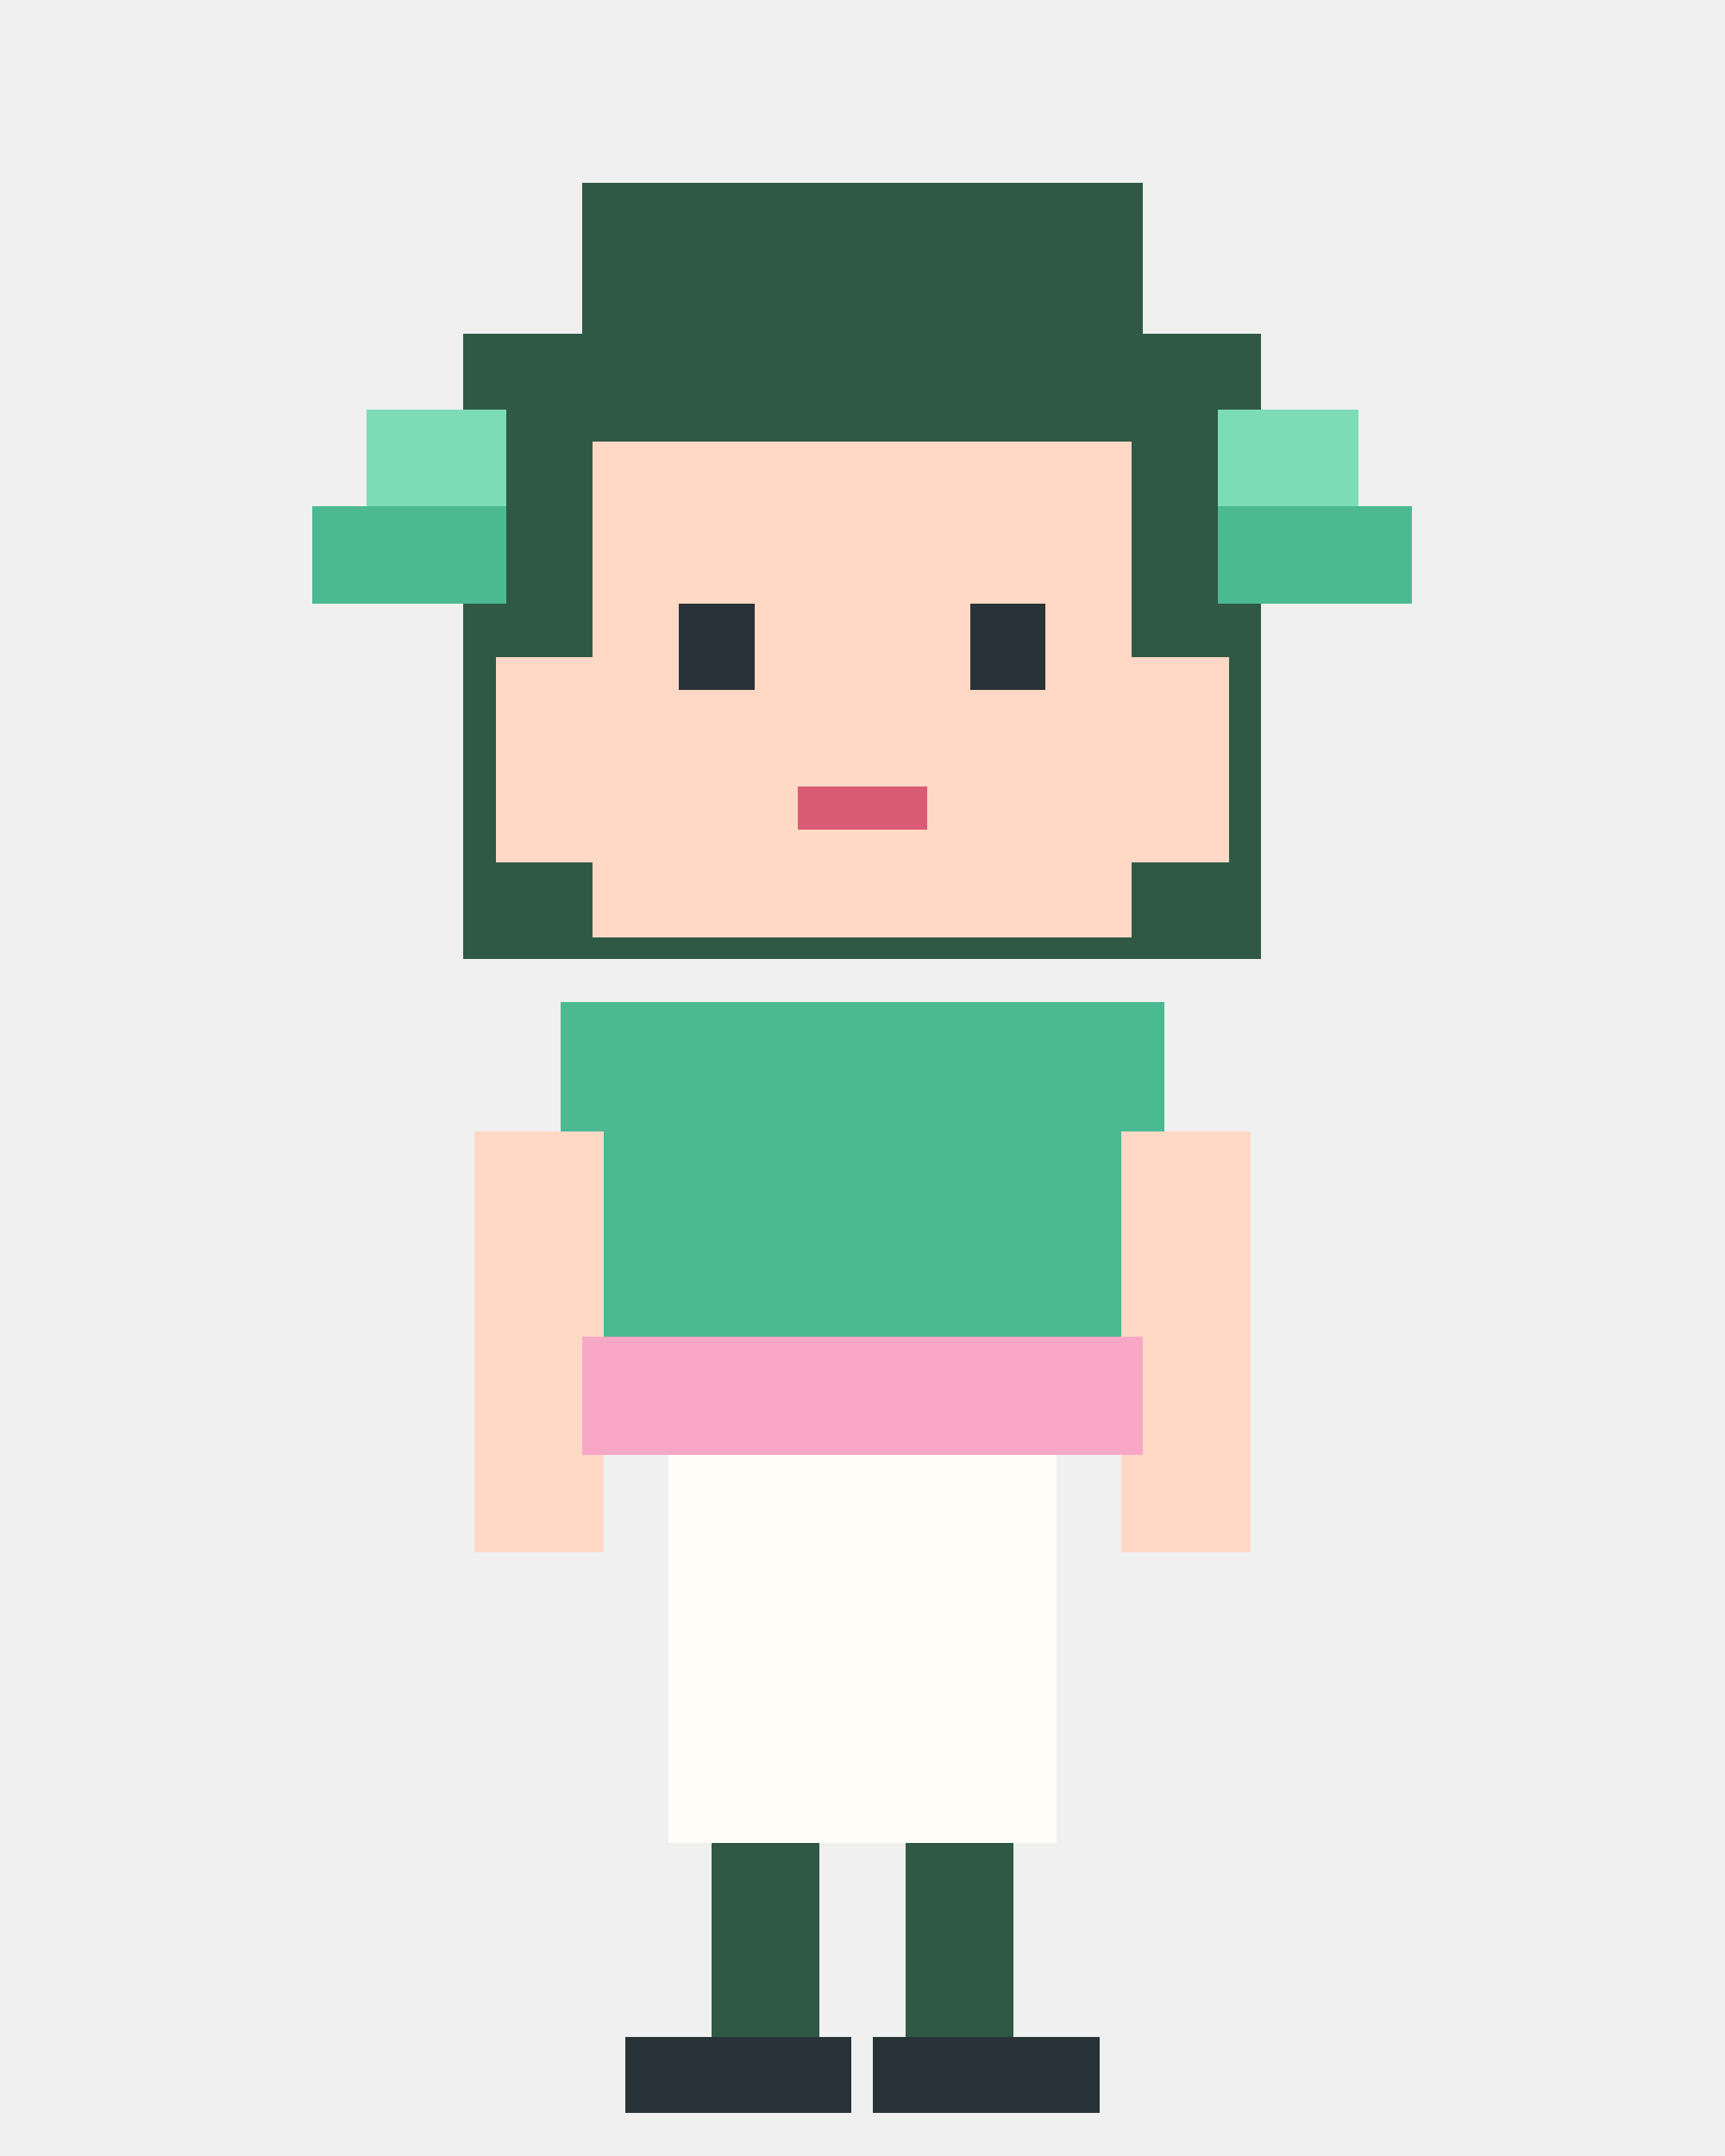
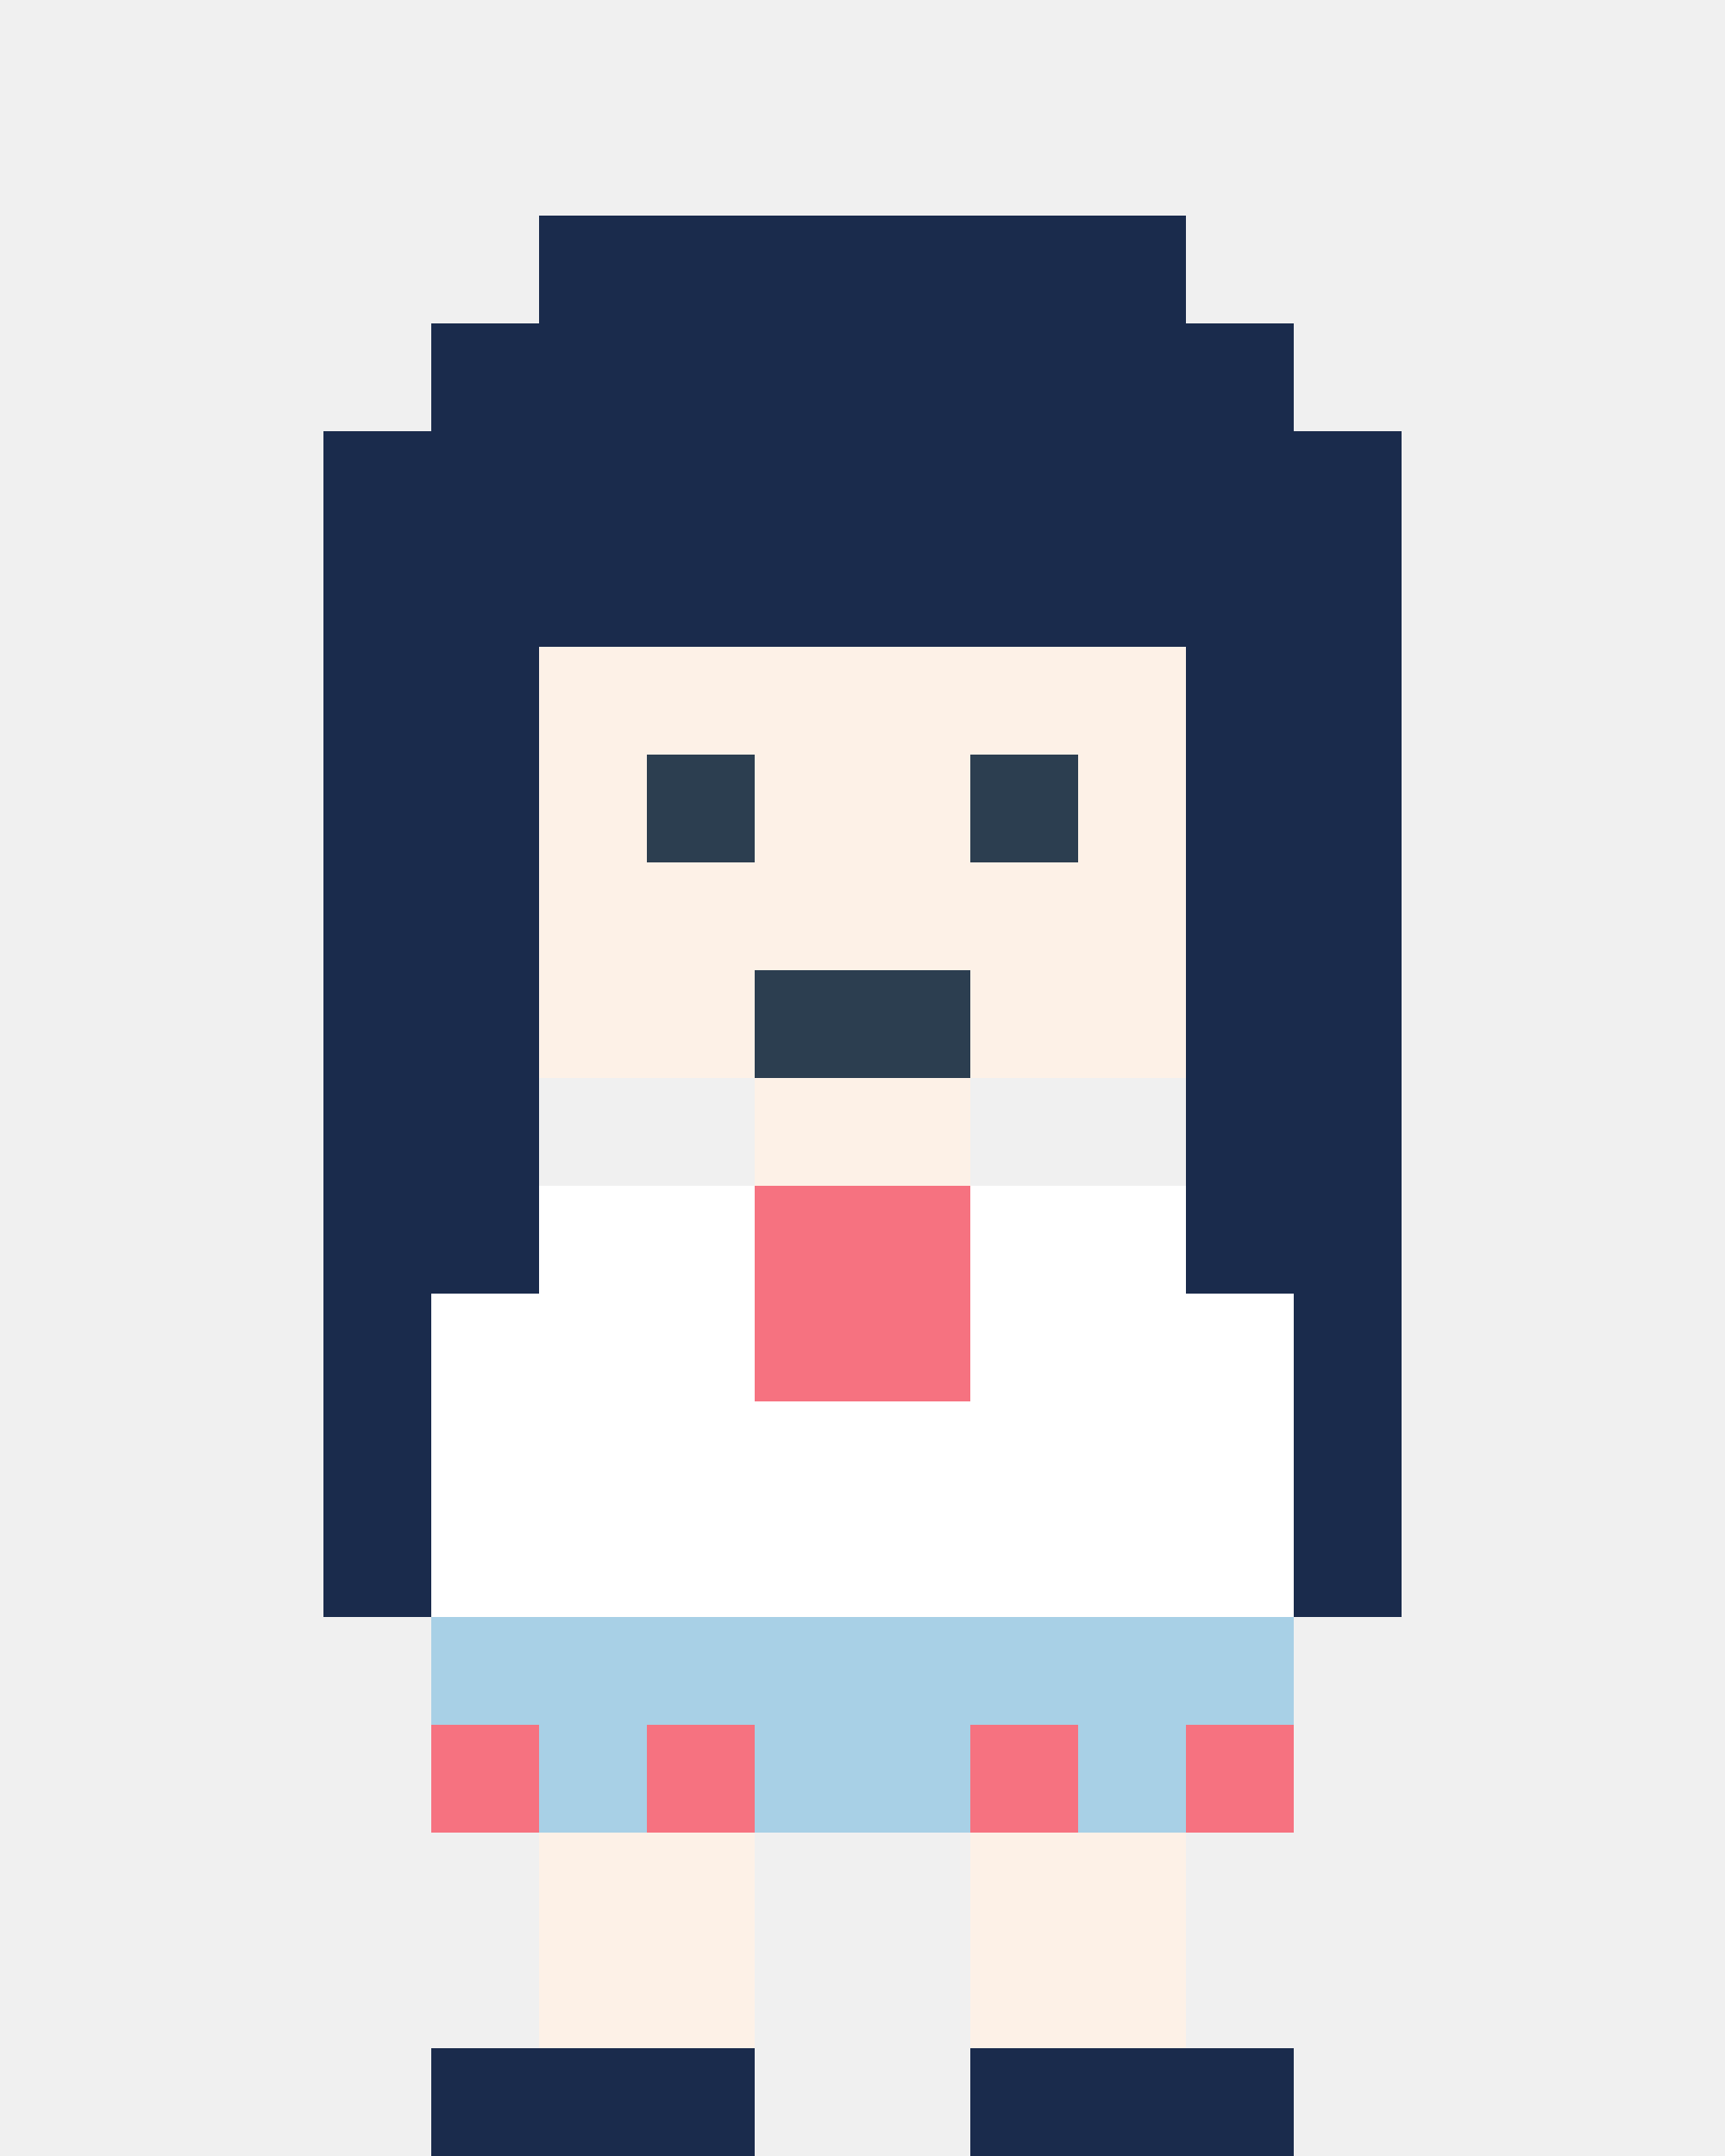
- <svg xmlns="http://www.w3.org/2000/svg" viewBox="0 0 320 400" role="img" aria-labelledby="title desc">
-   <rect width="320" height="400" fill="none" />
-   <g shape-rendering="crispEdges">
-     <rect x="108" y="34" width="104" height="28" fill="#2f5944" />
-     <rect x="86" y="62" width="148" height="116" fill="#2f5944" />
-     <rect x="110" y="82" width="100" height="92" fill="#ffd8c6" />
-     <rect x="92" y="122" width="24" height="38" fill="#ffd8c6" />
-     <rect x="204" y="122" width="24" height="38" fill="#ffd8c6" />
-     <rect x="126" y="112" width="14" height="16" fill="#283338" />
-     <rect x="180" y="112" width="14" height="16" fill="#283338" />
-     <rect x="148" y="146" width="24" height="8" fill="#d95b76" />
-     <rect x="104" y="186" width="112" height="72" fill="#4bb991" />
-     <rect x="88" y="210" width="24" height="78" fill="#ffd8c6" />
-     <rect x="208" y="210" width="24" height="78" fill="#ffd8c6" />
-     <rect x="124" y="258" width="72" height="84" fill="#fffdf7" />
-     <rect x="108" y="248" width="104" height="22" fill="#f8a8c6" />
-     <rect x="132" y="342" width="20" height="36" fill="#2f5944" />
-     <rect x="168" y="342" width="20" height="36" fill="#2f5944" />
-     <rect x="116" y="378" width="42" height="14" fill="#283338" />
-     <rect x="162" y="378" width="42" height="14" fill="#283338" />
-     <rect x="68" y="76" width="26" height="18" fill="#7bdcb5" />
-     <rect x="58" y="94" width="36" height="18" fill="#4bb991" />
-     <rect x="226" y="76" width="26" height="18" fill="#7bdcb5" />
-     <rect x="226" y="94" width="36" height="18" fill="#4bb991" />
+ <svg xmlns="http://www.w3.org/2000/svg" viewBox="0 0 16 20" width="320" height="400" shape-rendering="crispEdges">
+   <rect width="16" height="20" fill="transparent" />
+   <g fill="#1A2B4C">
+     <rect x="5" y="2" width="6" height="1" />
+     <rect x="4" y="3" width="8" height="1" />
+     <rect x="3" y="4" width="10" height="4" />
+     <rect x="3" y="8" width="2" height="7" />
+     <rect x="11" y="8" width="2" height="7" />
+   </g>
+   <g fill="#FDF1E7">
+     <rect x="5" y="5" width="6" height="5" />
+     <rect x="7" y="10" width="2" height="2" />
+     <rect x="5" y="17" width="2" height="2" />
+     <rect x="9" y="17" width="2" height="2" />
+   </g>
+   <g fill="#2C3E50">
+     <rect x="6" y="7" width="1" height="1" />
+     <rect x="9" y="7" width="1" height="1" />
+     <rect x="7" y="9" width="2" height="1" />
+   </g>
+   <g fill="#1A2B4C">
+     <rect x="4" y="4" width="8" height="1" />
+     <rect x="5" y="5" width="6" height="1" />
+   </g>
+   <g fill="#FFFFFF">
+     <rect x="5" y="11" width="6" height="4" />
+     <rect x="4" y="12" width="1" height="3" />
+     <rect x="11" y="12" width="1" height="3" />
+   </g>
+   <g fill="#A8D0E6">
+     <rect x="4" y="15" width="8" height="2" />
+   </g>
+   <g fill="#F67280">
+     <rect x="7" y="11" width="2" height="2" />
+     <rect x="4" y="16" width="1" height="1" />
+     <rect x="6" y="16" width="1" height="1" />
+     <rect x="9" y="16" width="1" height="1" />
+     <rect x="11" y="16" width="1" height="1" />
+   </g>
+   <g fill="#1A2B4C">
+     <rect x="4" y="19" width="3" height="1" />
+     <rect x="9" y="19" width="3" height="1" />
  </g>
</svg>
